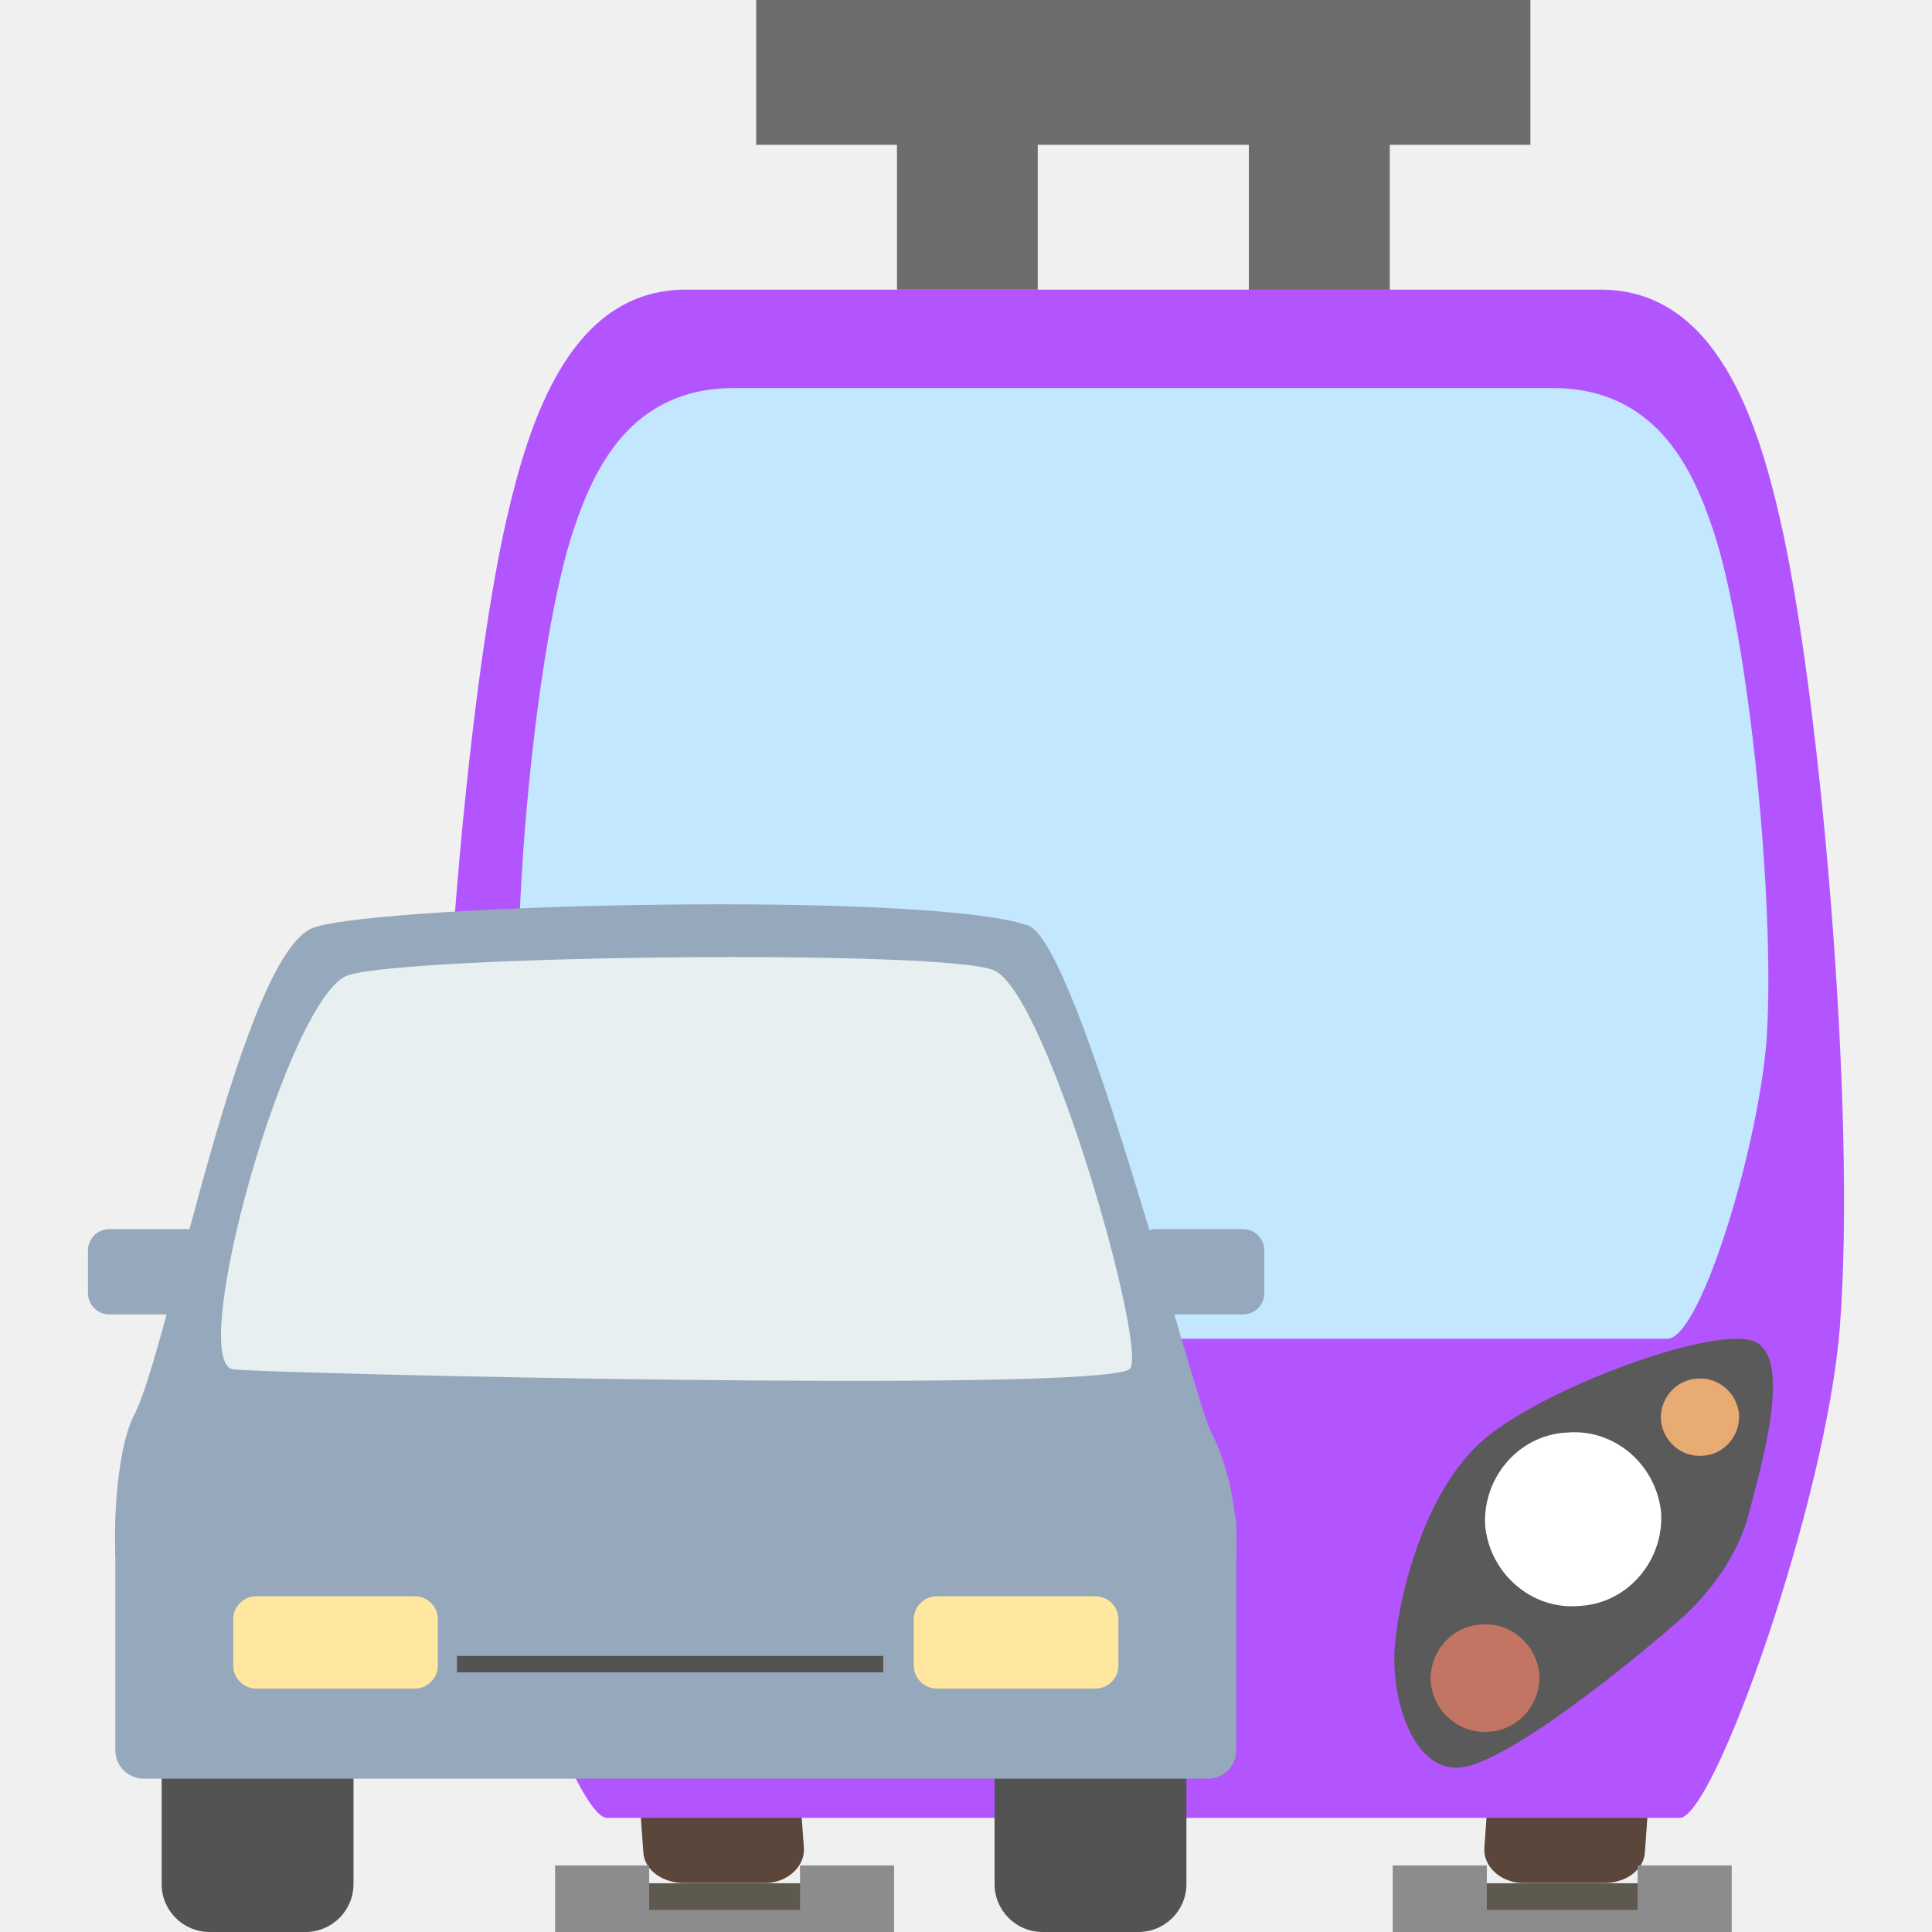
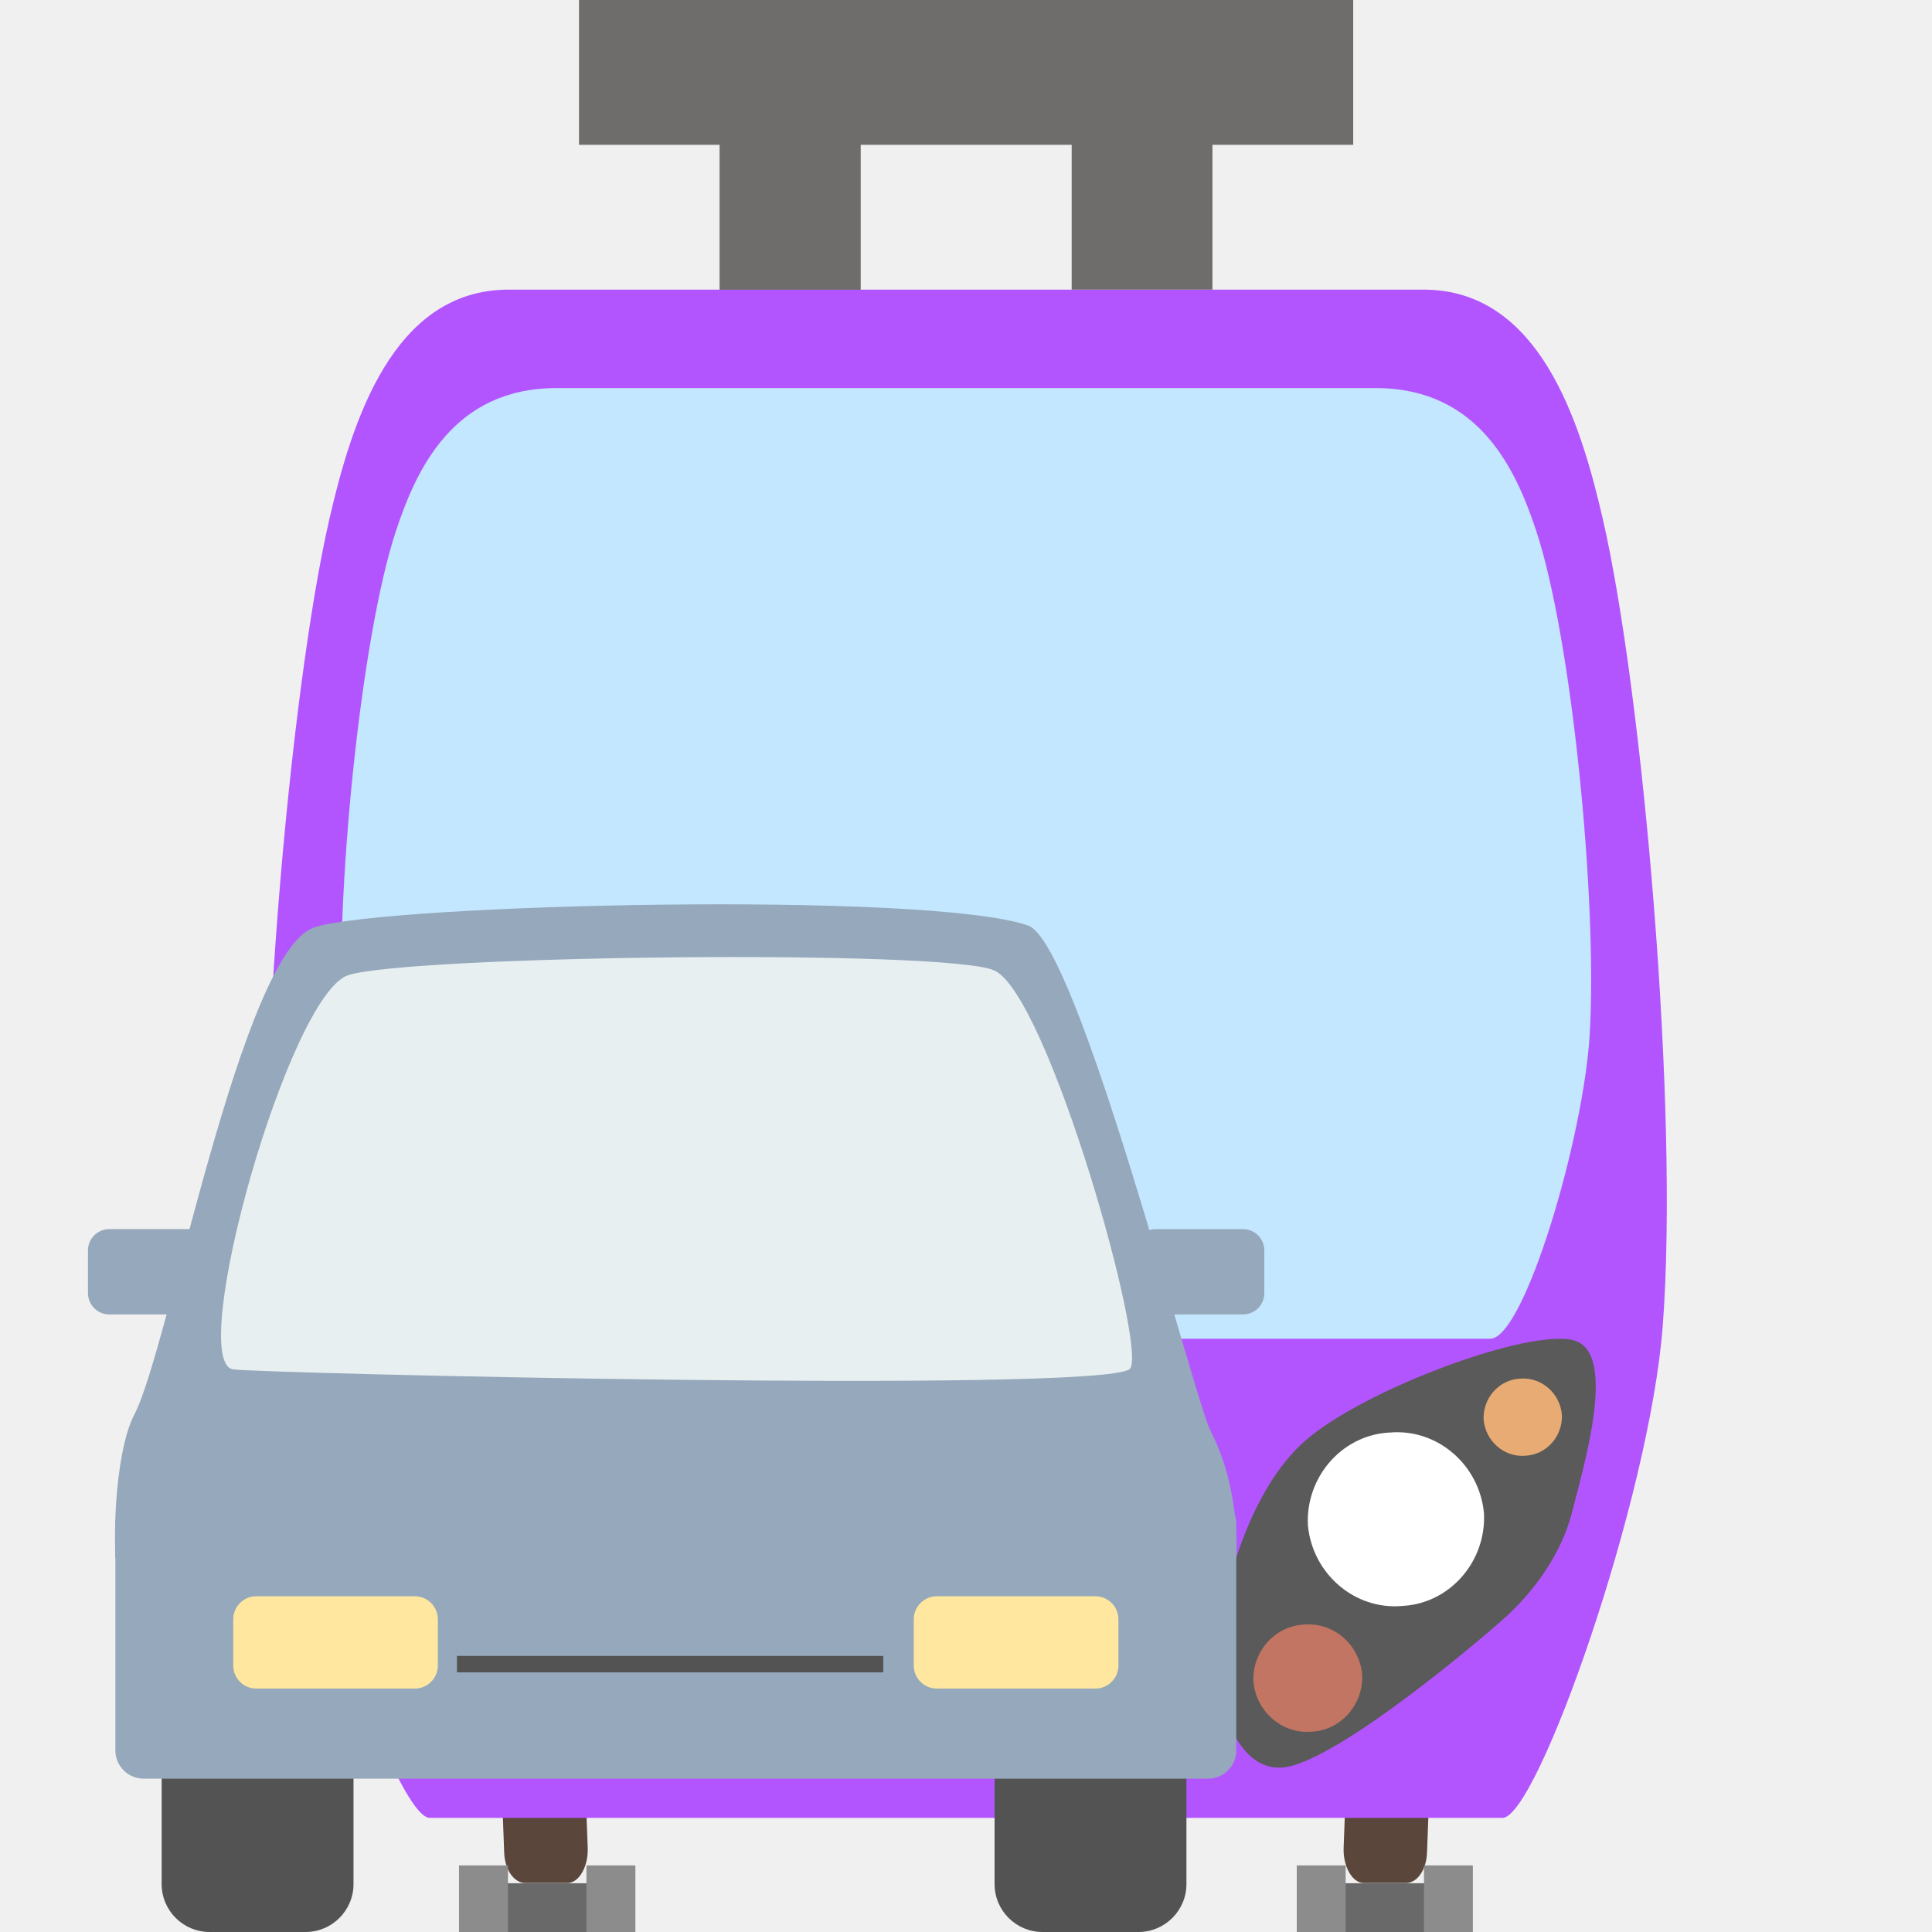
<svg xmlns="http://www.w3.org/2000/svg" width="100%" height="100%" viewBox="0 0 26 26" version="1.1" xml:space="preserve" style="fill-rule:evenodd;clip-rule:evenodd;stroke-linejoin:round;stroke-miterlimit:2;">
  <g transform="matrix(-1,0,0,1,26,0)">
    <g id="b">
      <g id="Car-Tram-Front">
-         <g id="Tram-Front" transform="matrix(0.947181,0,0,0.974443,-1.69954,0)">
-           <g transform="matrix(0.377781,0.0111483,-0.0222146,0.300046,11.8952,8.89525)">
+         <g id="Tram-Front" transform="matrix(-0.947181,0,0,0.974443,25.312,0)">
+           <g transform="matrix(0.19624,0.0111483,-0.0115395,0.300046,15.2849,8.89525)">
            <path d="M24.944,48.952C24.944,48.12 24.268,47.443 23.435,47.443L20.417,47.443C19.584,47.443 18.907,48.12 18.907,48.952L18.907,54.701C18.907,55.534 19.587,56.266 20.42,56.266L23.432,56.154C24.265,56.154 24.944,55.534 24.944,54.701L24.944,48.952Z" style="fill:rgb(90,70,59);" />
          </g>
-           <g transform="matrix(-0.377781,0.0111483,0.0222146,0.300046,14.0822,8.89525)">
+           <g transform="matrix(-0.196555,0.0111483,0.011558,0.300046,10.7079,8.89525)">
            <path d="M24.944,48.952C24.944,48.12 24.268,47.443 23.435,47.443L20.417,47.443C19.584,47.443 18.907,48.12 18.907,48.952L18.907,54.701C18.907,55.534 19.587,56.266 20.42,56.266L23.432,56.154C24.265,56.154 24.944,55.534 24.944,54.701L24.944,48.952Z" style="fill:rgb(90,70,59);" />
          </g>
          <g transform="matrix(1,0,0,1.0553,3.5,4)">
            <path d="M3,0L16,0C17.646,-0 18.228,1.728 18.546,3C19.112,5.262 19.635,10.739 19.397,13.572C19.207,15.837 17.613,20 17.121,20L1.879,20C1.387,20 -0.207,15.837 -0.397,13.572C-0.635,10.739 -0.112,5.262 0.454,3C0.772,1.728 1.354,0 3,0Z" style="fill:rgb(179,85,255);fill-rule:nonzero;" />
          </g>
          <g transform="matrix(0.895352,0,0,0.656444,4.49416,5.35957)">
            <path d="M3,0L16,0C17.646,-0 18.228,1.728 18.546,3C19.112,5.262 19.518,10.739 19.397,13.572C19.303,15.776 18.355,20 17.818,20L1.182,20C0.645,20 -0.303,15.776 -0.397,13.572C-0.518,10.739 -0.112,5.262 0.454,3C0.772,1.728 1.354,0 3,0Z" style="fill:rgb(195,231,255);fill-rule:nonzero;" />
          </g>
          <g transform="matrix(1,0,0,1,-0.142948,0)">
            <g transform="matrix(0.690594,-0.752589,0.617205,0.566363,15.7167,21.907)">
              <path d="M6.462,2.59C6.166,1.9 4.017,0.521 2.945,0.353C1.905,0.189 0.611,1.017 0.033,1.578C-0.496,2.093 -1.021,3.183 -0.523,3.723C-0.025,4.262 2.145,4.688 3.019,4.816C3.59,4.9 4.236,4.804 4.72,4.491C5.294,4.119 6.758,3.279 6.462,2.59Z" style="fill:rgb(90,90,90);" />
            </g>
            <g transform="matrix(0.331967,0,0,0.331967,14.6209,13.0798)">
              <path d="M19.256,17.954C20.155,17.876 20.961,18.547 21.047,19.446C21.092,20.328 20.413,21.095 19.531,21.157C19.517,21.158 19.504,21.159 19.49,21.16C18.59,21.238 17.784,20.566 17.698,19.668C17.653,18.785 18.332,18.018 19.214,17.956C19.228,17.955 19.242,17.954 19.256,17.954Z" style="fill:rgb(232,171,115);fill-rule:nonzero;" />
            </g>
            <g transform="matrix(0.74701,0,0,0.74701,4.77863,6.37248)">
              <path d="M19.256,17.954C20.155,17.876 20.961,18.547 21.047,19.446C21.092,20.328 20.413,21.095 19.531,21.157C19.517,21.158 19.504,21.159 19.49,21.16C18.59,21.238 17.784,20.566 17.698,19.668C17.653,18.785 18.332,18.018 19.214,17.956C19.228,17.955 19.242,17.954 19.256,17.954Z" style="fill:white;fill-rule:nonzero;" />
            </g>
            <g transform="matrix(0.461462,0,0,0.461462,9.05823,14.151)">
              <path d="M19.256,17.954C20.155,17.876 20.961,18.547 21.047,19.446C21.092,20.328 20.413,21.095 19.531,21.157C19.517,21.158 19.504,21.159 19.49,21.16C18.59,21.238 17.784,20.566 17.698,19.668C17.653,18.785 18.332,18.018 19.214,17.956C19.228,17.955 19.242,17.954 19.256,17.954Z" style="fill:rgb(193,117,98);fill-rule:nonzero;" />
            </g>
          </g>
          <g transform="matrix(-1,0,0,1,26.1429,0)">
            <g transform="matrix(0.690594,-0.752589,0.617205,0.566363,15.7167,21.907)">
              <path d="M6.462,2.59C6.166,1.9 4.017,0.521 2.945,0.353C1.905,0.189 0.611,1.017 0.033,1.578C-0.496,2.093 -1.021,3.183 -0.523,3.723C-0.025,4.262 2.145,4.688 3.019,4.816C3.59,4.9 4.236,4.804 4.72,4.491C5.294,4.119 6.758,3.279 6.462,2.59Z" style="fill:rgb(90,90,90);" />
            </g>
            <g transform="matrix(0.331967,0,0,0.331967,14.6209,13.0798)">
              <path d="M19.256,17.954C20.155,17.876 20.961,18.547 21.047,19.446C21.092,20.328 20.413,21.095 19.531,21.157C19.517,21.158 19.504,21.159 19.49,21.16C18.59,21.238 17.784,20.566 17.698,19.668C17.653,18.785 18.332,18.018 19.214,17.956C19.228,17.955 19.242,17.954 19.256,17.954Z" style="fill:rgb(232,171,115);fill-rule:nonzero;" />
            </g>
            <g transform="matrix(0.74701,0,0,0.74701,4.77863,6.37248)">
              <path d="M19.256,17.954C20.155,17.876 20.961,18.547 21.047,19.446C21.092,20.328 20.413,21.095 19.531,21.157C19.517,21.158 19.504,21.159 19.49,21.16C18.59,21.238 17.784,20.566 17.698,19.668C17.653,18.785 18.332,18.018 19.214,17.956C19.228,17.955 19.242,17.954 19.256,17.954Z" style="fill:white;fill-rule:nonzero;" />
            </g>
            <g transform="matrix(0.461462,0,0,0.461462,9.05823,14.151)">
              <path d="M19.256,17.954C20.155,17.876 20.961,18.547 21.047,19.446C21.092,20.328 20.413,21.095 19.531,21.157C19.517,21.158 19.504,21.159 19.49,21.16C18.59,21.238 17.784,20.566 17.698,19.668C17.653,18.785 18.332,18.018 19.214,17.956C19.228,17.955 19.242,17.954 19.256,17.954Z" style="fill:rgb(193,117,98);fill-rule:nonzero;" />
            </g>
          </g>
          <g transform="matrix(1,0,0,1,9.5,6)">
            <path d="M9,0L0,0L9,0Z" style="fill:rgb(243,225,149);" />
          </g>
          <g transform="matrix(1,0,0,1,7.5,0)">
            <rect x="0" y="0" width="11" height="2" style="fill:rgb(111,108,108);" />
          </g>
          <g transform="matrix(1,0,0,1,9.5,1)">
            <rect x="0" y="0" width="2" height="3" style="fill:rgb(111,108,108);" />
          </g>
          <g>
-             <g transform="matrix(1,0,0,1,-0.0112948,-3.64589e-15)">
+             <g transform="matrix(0.519455,0,0,1,9.09999,-3.64589e-15)">
              <g transform="matrix(1.73982,0,0,0.224511,17.2205,26.0084)">
-                 <rect x="0" y="0" width="2" height="3" style="fill:rgb(94,89,77);" />
+                 <rect x="0" y="0" width="2" height="62.422" style="fill:rgb(105,105,105);" />
              </g>
              <g transform="matrix(0.668485,0,0,0.306536,20.0316,25.7623)">
-                 <rect x="0" y="0" width="2" height="3" style="fill:rgb(140,140,140);" />
+                 <rect x="0" y="0" width="2" height="46.522" style="fill:rgb(140,140,140);" />
              </g>
              <g transform="matrix(0.668485,0,0,0.306536,16.552,25.7623)">
-                 <rect x="0" y="0" width="2" height="3" style="fill:rgb(140,140,140);" />
+                 <rect x="0" y="0" width="2" height="46.522" style="fill:rgb(140,140,140);" />
              </g>
            </g>
-             <g transform="matrix(1,0,0,1,-11.9121,-3.64589e-15)">
+             <g transform="matrix(0.520289,0,0,1,-2.81663,-3.64589e-15)">
              <g transform="matrix(1.73982,0,0,0.224511,17.2205,26.0084)">
-                 <rect x="0" y="0" width="2" height="3" style="fill:rgb(94,89,77);" />
+                 <rect x="0" y="0" width="2" height="62.422" style="fill:rgb(105,105,105);" />
              </g>
              <g transform="matrix(0.668485,0,0,0.306536,20.0316,25.7623)">
-                 <rect x="0" y="0" width="2" height="3" style="fill:rgb(140,140,140);" />
+                 <rect x="0" y="0" width="2" height="46.522" style="fill:rgb(140,140,140);" />
              </g>
              <g transform="matrix(0.668485,0,0,0.306536,16.552,25.7623)">
-                 <rect x="0" y="0" width="2" height="3" style="fill:rgb(140,140,140);" />
-               </g>
-               <g transform="matrix(1.35828,0,0,0.101662,29.4815,26.3769)">
-                 <rect x="0" y="0" width="2" height="3" style="fill:rgb(140,140,140);" />
-               </g>
-               <g transform="matrix(1.38702,0,0,0.101662,17.5232,26.3769)">
-                 <rect x="0" y="0" width="2" height="3" style="fill:rgb(140,140,140);" />
+                 <rect x="0" y="0" width="2" height="46.522" style="fill:rgb(140,140,140);" />
              </g>
            </g>
          </g>
          <g transform="matrix(1,0,0,1,9.5,1)">
            <rect x="0" y="0" width="2" height="3" style="fill:rgb(111,108,108);" />
          </g>
          <g transform="matrix(1,0,0,1,14.5,1)">
            <rect x="0" y="0" width="2" height="3" style="fill:rgb(111,108,108);" />
          </g>
        </g>
        <g id="Car-Front" transform="matrix(1.11457,0,0,1.11457,2.41139,-2.9788)">
          <g transform="matrix(0.383745,0,0,0.383745,-0.416897,4.42969)">
            <path d="M24.944,48.952C24.944,48.12 24.268,47.443 23.435,47.443L20.417,47.443C19.584,47.443 18.907,48.12 18.907,48.952L18.907,54.701C18.907,55.534 19.584,56.21 20.417,56.21L23.435,56.21C24.268,56.21 24.944,55.534 24.944,54.701L24.944,48.952Z" style="fill:rgb(83,83,83);" />
          </g>
          <g transform="matrix(0.383745,0,0,0.383745,9.64004,4.42969)">
            <path d="M24.944,48.952C24.944,48.12 24.268,47.443 23.435,47.443L20.417,47.443C19.584,47.443 18.907,48.12 18.907,48.952L18.907,54.701C18.907,55.534 19.584,56.21 20.417,56.21L23.435,56.21C24.268,56.21 24.944,55.534 24.944,54.701L24.944,48.952Z" style="fill:rgb(83,83,83);" />
          </g>
          <g transform="matrix(0.435562,0,0,0.359699,-2.22833,7.13964)">
            <path d="M50.507,39.882L19.434,39.846C19.434,39.846 19.297,37.622 20.139,35.636C20.628,34.482 23.811,19.23 25.206,18.648C27.992,17.485 42.913,17.928 44.977,18.703C47.012,19.466 49.031,32.881 49.982,35.065C50.268,35.722 50.426,36.933 50.485,37.995C50.542,39.004 50.507,39.882 50.507,39.882Z" style="fill:rgb(150,168,187);" />
          </g>
          <g transform="matrix(0.444281,0,0,0.383745,0.410085,3.42319)">
            <path d="M15.885,37.388C15.885,37.018 15.625,36.717 15.305,36.717L12.932,36.717C12.612,36.717 12.353,37.018 12.353,37.388L12.353,38.731C12.353,39.101 12.612,39.402 12.932,39.402L15.305,39.402C15.625,39.402 15.885,39.101 15.885,38.731L15.885,37.388Z" style="fill:rgb(150,168,187);" />
          </g>
          <g transform="matrix(0.444281,0,0,0.383745,13.0443,3.42319)">
            <path d="M15.885,37.388C15.885,37.018 15.625,36.717 15.305,36.717L12.932,36.717C12.612,36.717 12.353,37.018 12.353,37.388L12.353,38.731C12.353,39.101 12.612,39.402 12.932,39.402L15.305,39.402C15.625,39.402 15.885,39.101 15.885,38.731L15.885,37.388Z" style="fill:rgb(150,168,187);" />
          </g>
          <g transform="matrix(0.395906,0,0,0.18511,-0.741403,10.9921)">
            <path d="M48.238,44.371C47.728,44.62 21.976,45.941 20.885,44.371C20.263,43.477 23.368,19.876 25.013,18.348C26.502,16.965 42.772,17.367 44.703,18.66C46.511,19.869 49.638,43.689 48.238,44.371Z" style="fill:rgb(231,239,241);" />
          </g>
          <g transform="matrix(0.394022,0,0,0.464005,0.395272,-0.019474)">
            <path d="M49.174,45.45C49.174,45.043 48.785,44.713 48.306,44.713L15.694,44.713C15.215,44.713 14.826,45.043 14.826,45.45L14.826,51.349C14.826,51.756 15.215,52.086 15.694,52.086L48.306,52.086C48.785,52.086 49.174,51.756 49.174,51.349L49.174,45.45Z" style="fill:rgb(150,168,187);" />
          </g>
          <g transform="matrix(0.383745,0,0,0.596547,0.591629,-3.61244)">
            <path d="M24.858,43.311C24.858,43.054 24.533,42.844 24.132,42.844L19.146,42.844C18.745,42.844 18.419,43.054 18.419,43.311L18.419,44.246C18.419,44.503 18.745,44.713 19.146,44.713L24.132,44.713C24.533,44.713 24.858,44.503 24.858,44.246L24.858,43.311Z" style="fill:rgb(255,231,159);" />
          </g>
          <g transform="matrix(0.383745,0,0,0.596547,8.80877,-3.61244)">
            <path d="M24.858,43.311C24.858,43.054 24.533,42.844 24.132,42.844L19.146,42.844C18.745,42.844 18.419,43.054 18.419,43.311L18.419,44.246C18.419,44.503 18.745,44.713 19.146,44.713L24.132,44.713C24.533,44.713 24.858,44.503 24.858,44.246L24.858,43.311Z" style="fill:rgb(255,231,159);" />
          </g>
          <g transform="matrix(0.383745,0,0,0.383745,0.670765,7.51383)">
            <rect x="25.612" y="39.486" width="13.413" height="0.518" style="fill:rgb(83,83,83);" />
          </g>
        </g>
      </g>
    </g>
  </g>
</svg>
